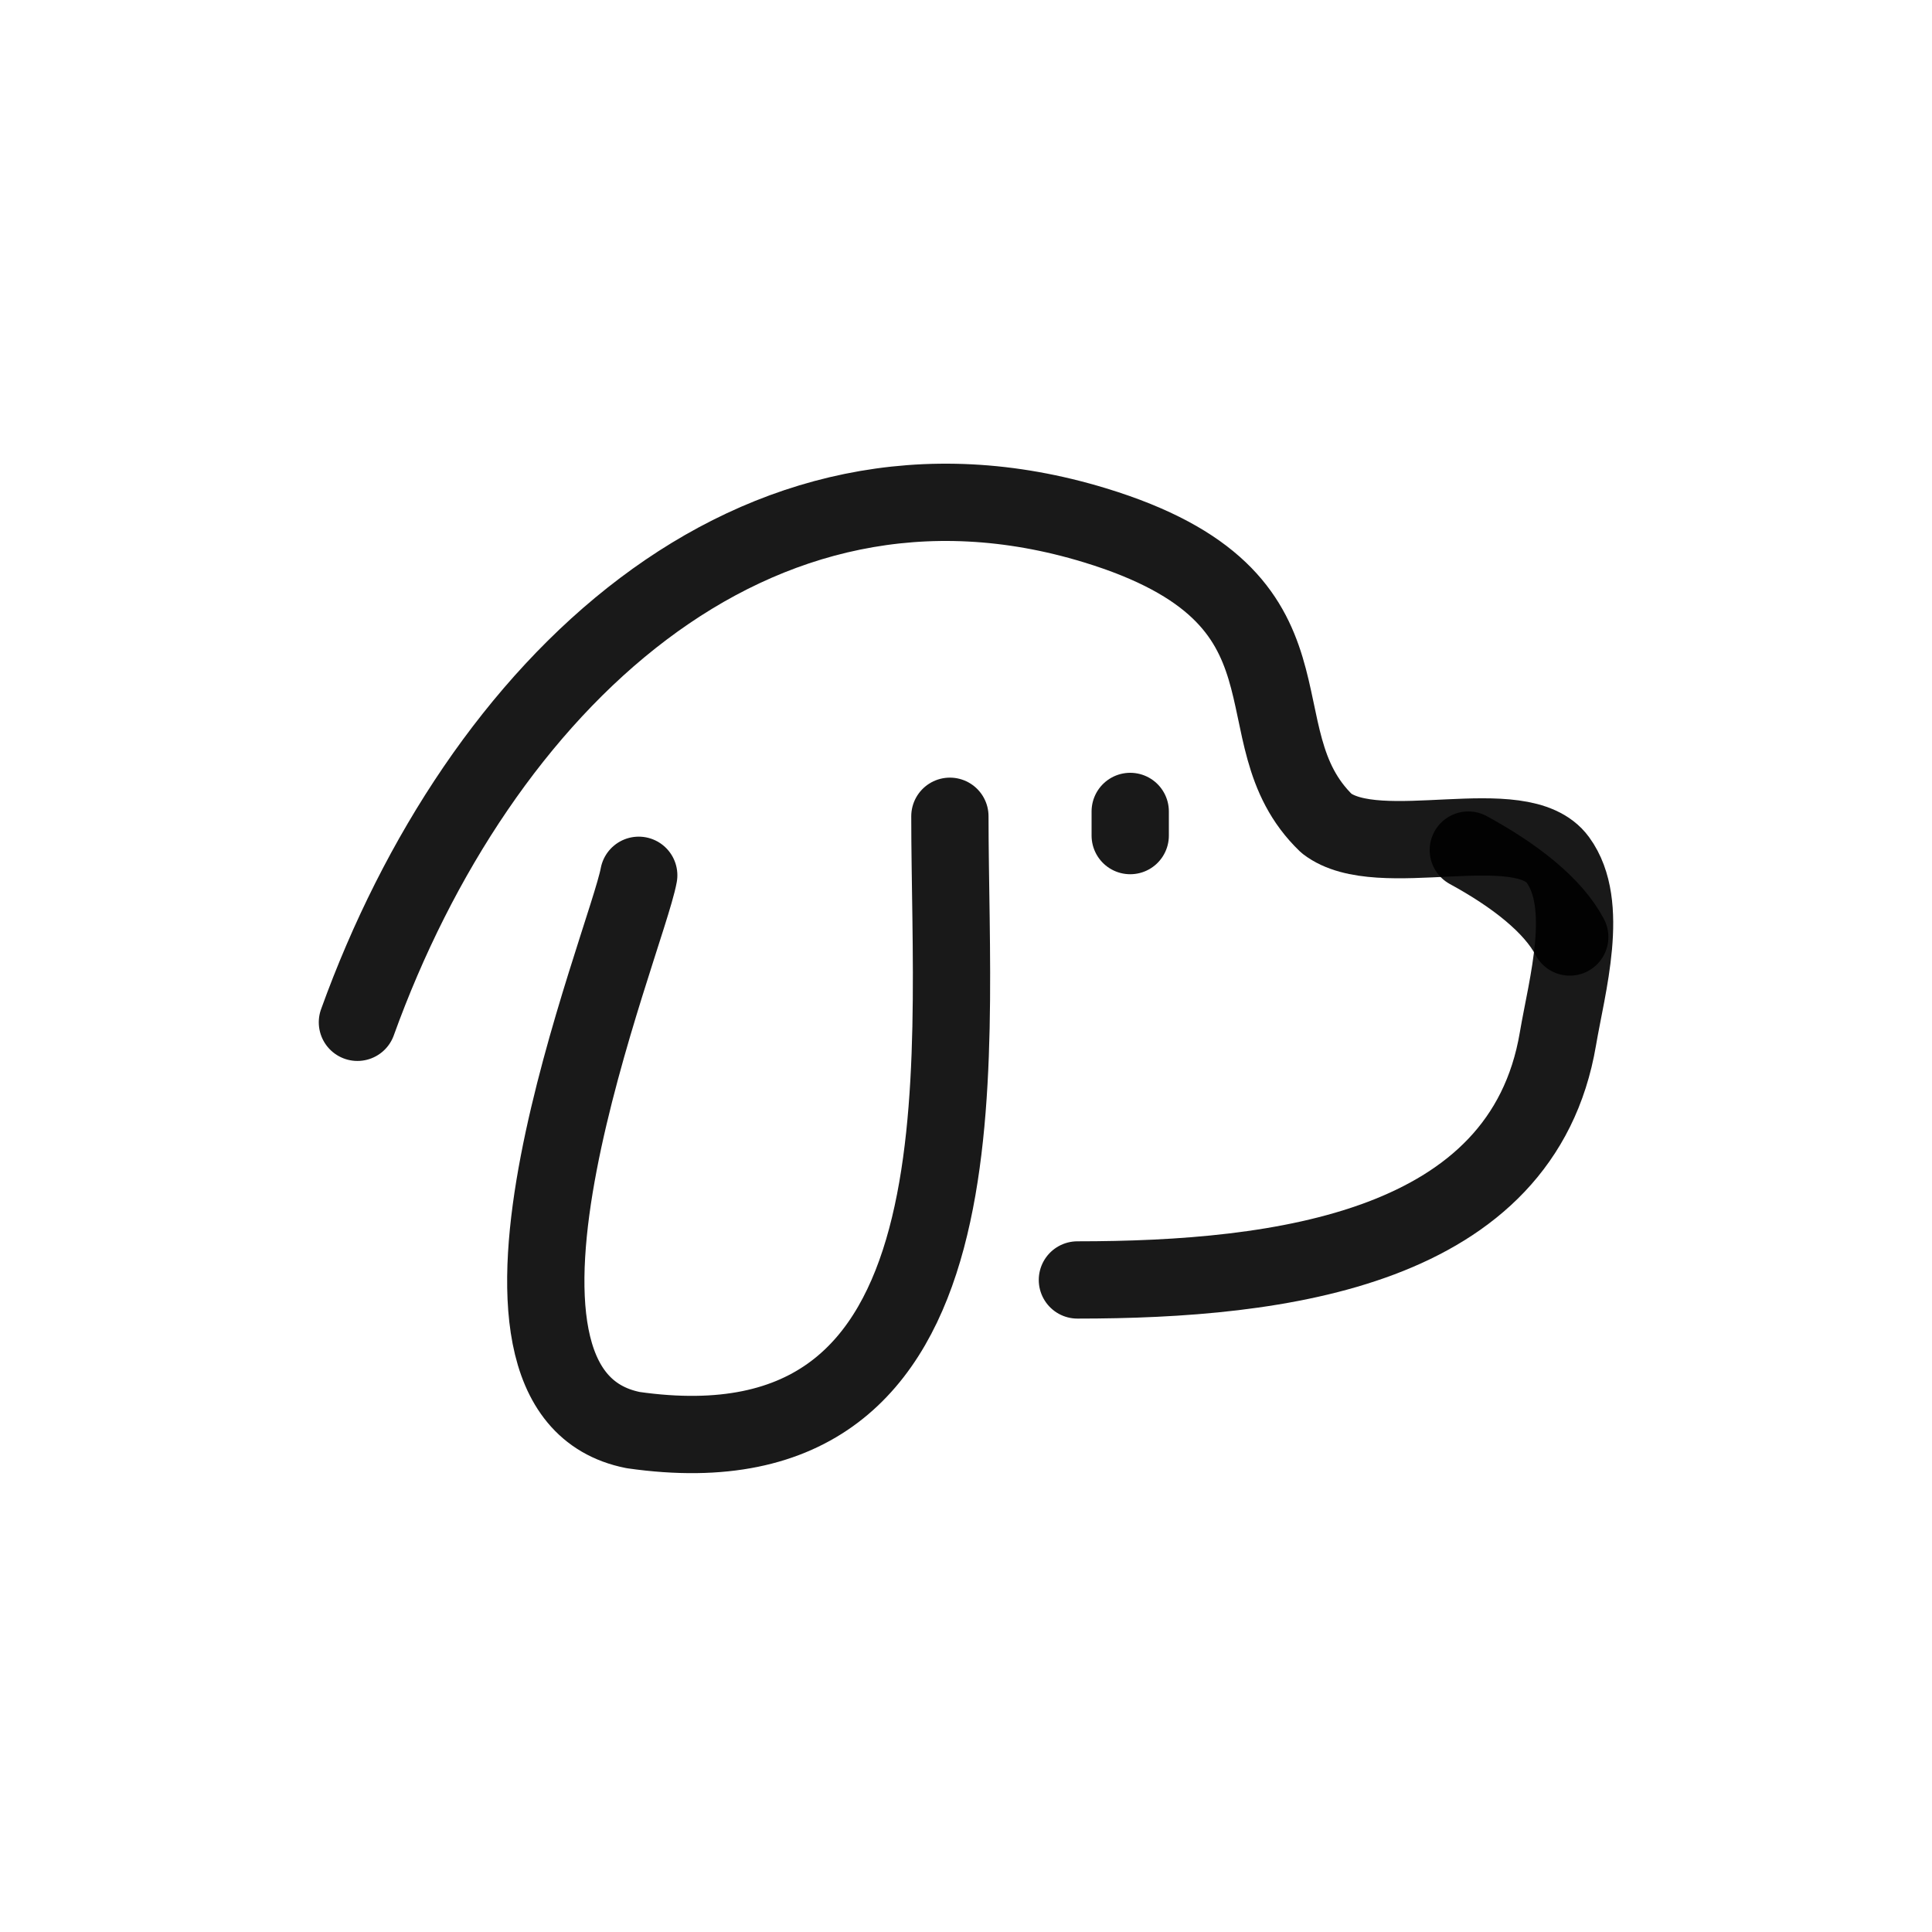
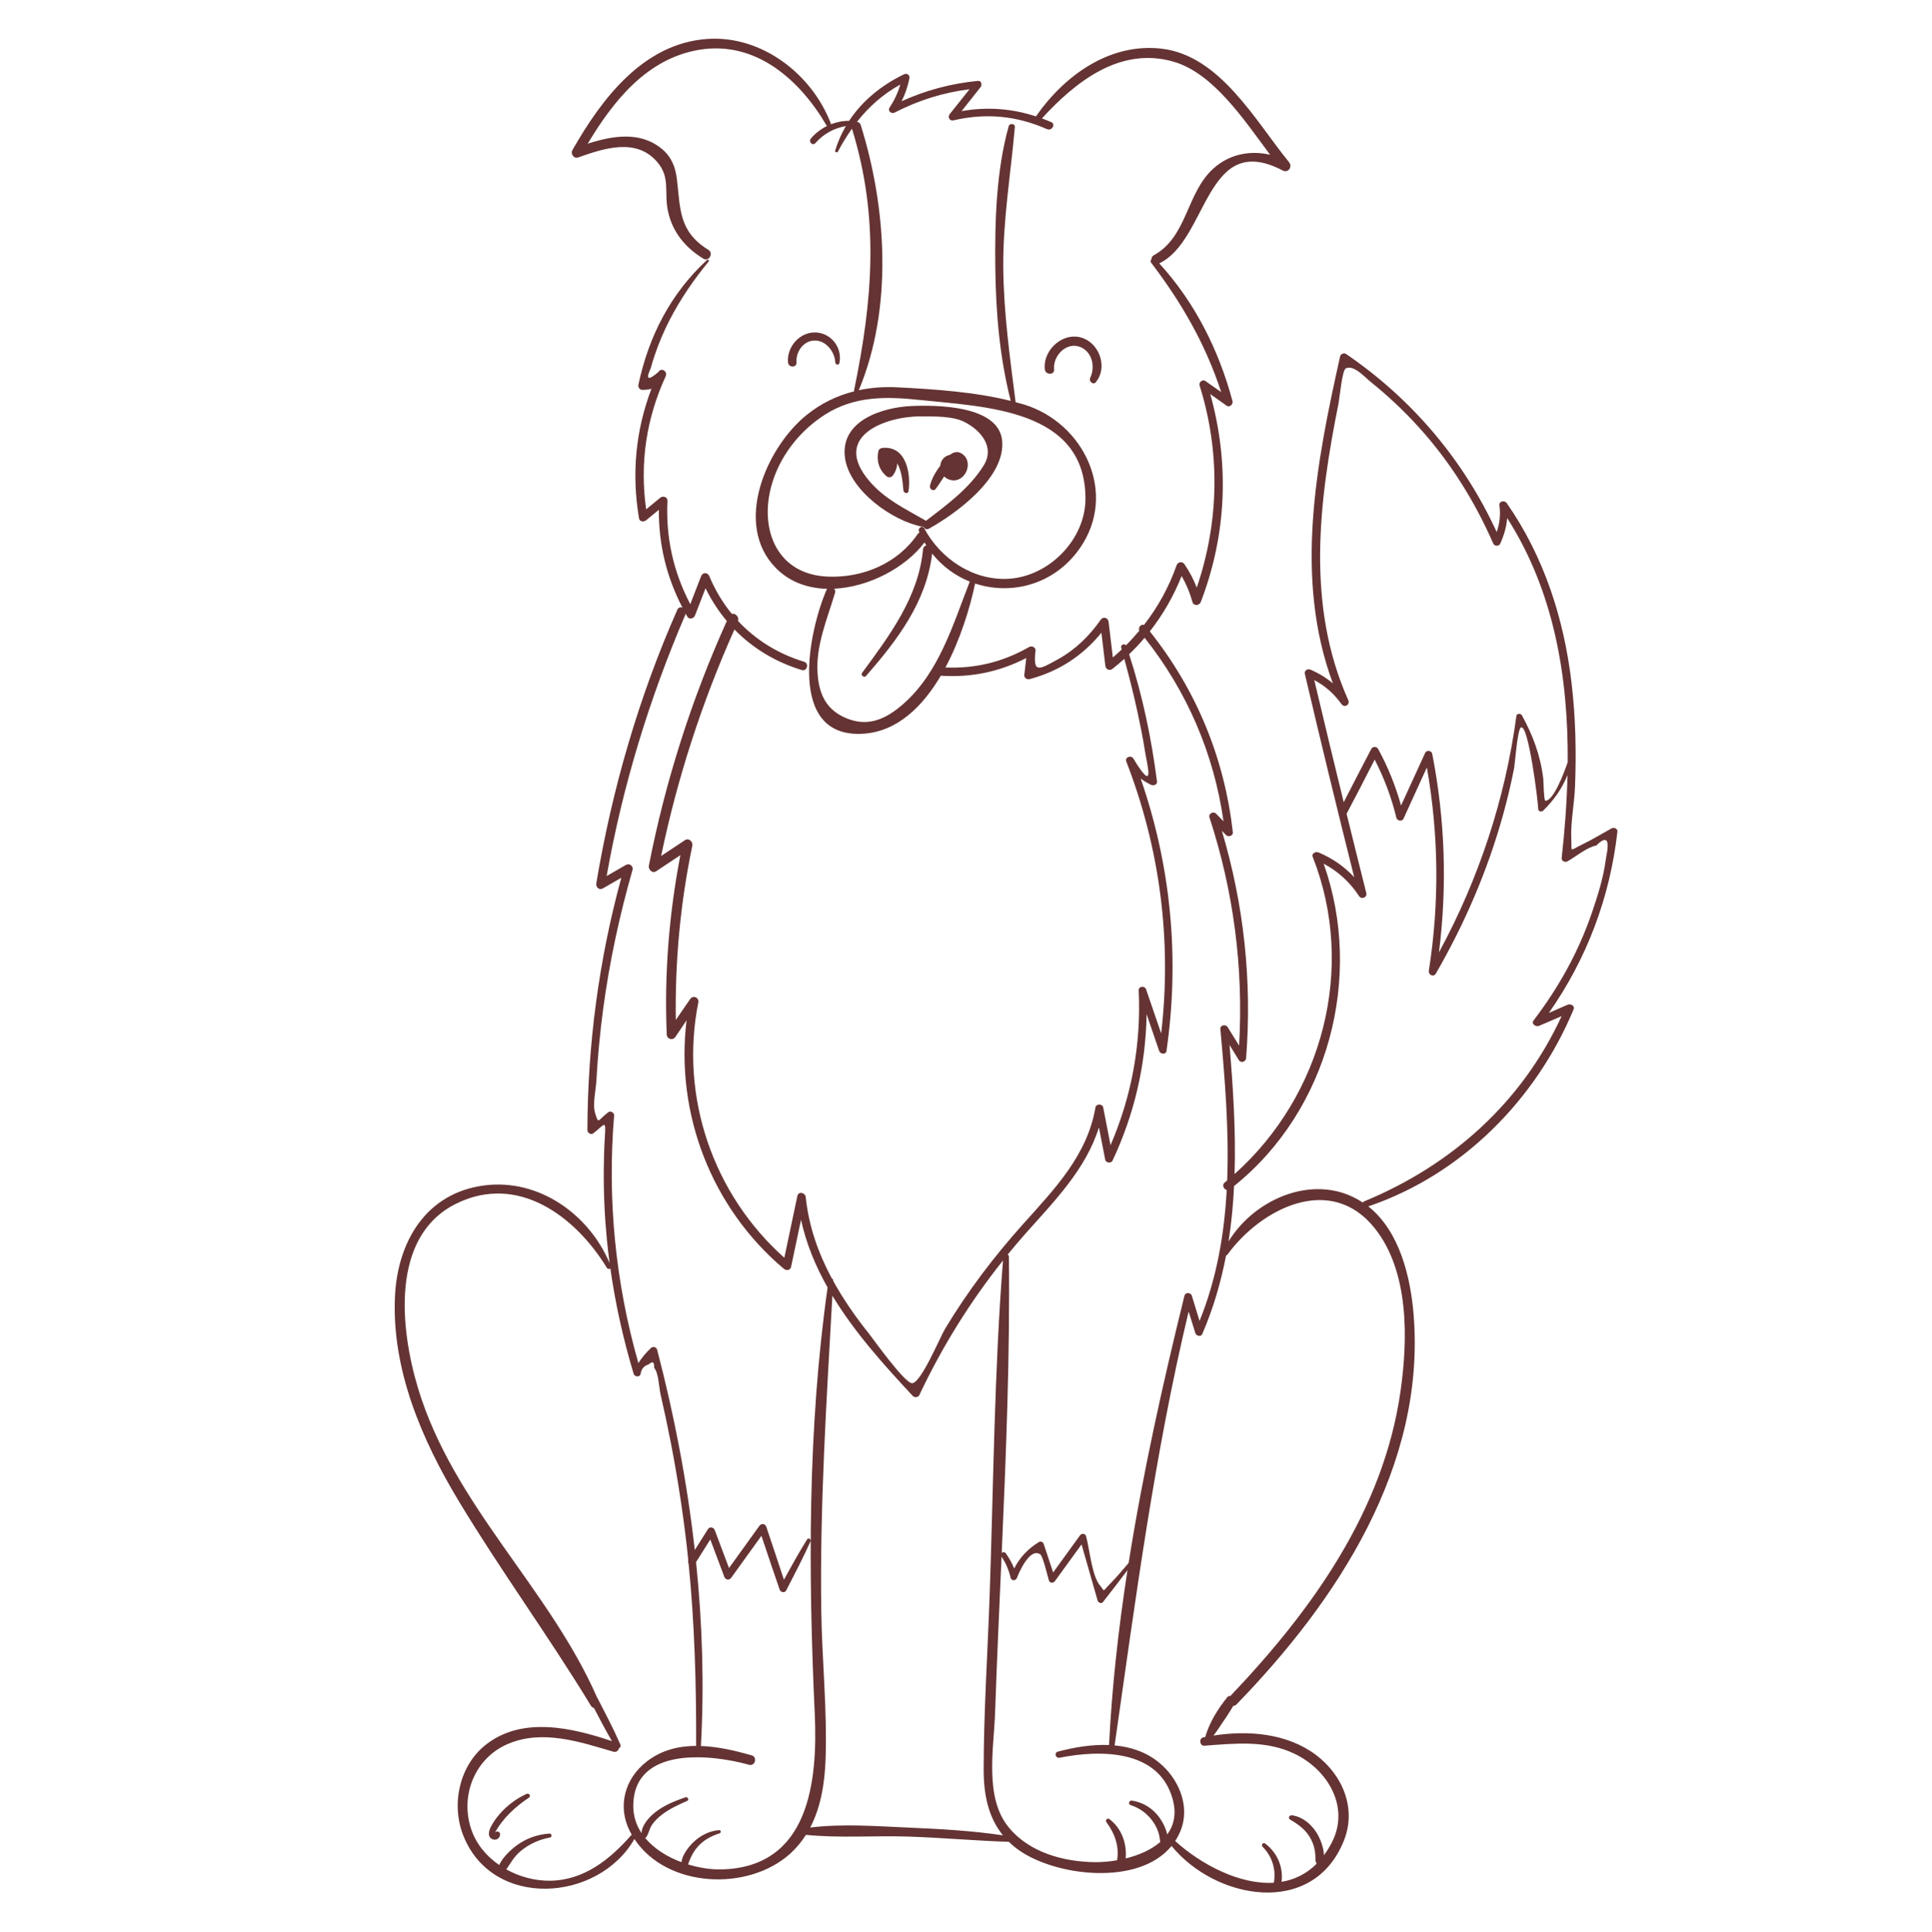
- <svg xmlns="http://www.w3.org/2000/svg" width="800px" height="800px" viewBox="0 0 400 400" fill="none">
-   <path d="M74 211.658C99.046 142.251 155.836 87.131 226.717 108.765C276.177 123.861 255.428 151.992 274.648 170.486C285.492 178.829 314.933 167.631 322.548 178.047C329.28 187.259 324.416 204.065 322.548 215.097C315.179 258.597 265.313 265 223.065 265" stroke="#000000" stroke-opacity="0.9" stroke-width="16" stroke-linecap="round" stroke-linejoin="round" />
-   <path d="M325 194C321.518 187.392 313.572 181.214 304 176" stroke="#000000" stroke-opacity="0.9" stroke-width="16" stroke-linecap="round" stroke-linejoin="round" />
-   <path d="M132.242 181.22C129.728 194.908 90.973 288.143 131.095 296.086C205.608 306.73 196.665 221.971 196.665 169" stroke="#000000" stroke-opacity="0.9" stroke-width="16" stroke-linecap="round" stroke-linejoin="round" />
-   <path d="M234 168V173" stroke="#000000" stroke-opacity="0.9" stroke-width="16" stroke-linecap="round" stroke-linejoin="round" />
+ <svg xmlns="http://www.w3.org/2000/svg" version="1.1" id="Capa_1" x="0px" y="0px" width="566.93px" height="566.93px" viewBox="0 0 566.93 566.93" enable-background="new 0 0 566.93 566.93" xml:space="preserve">
+   <g>
+     <path fill="#653333" d="M248.038,134.278c1.23,9.65,13.953,18.706,22.775,20.354c0.104,0.019,0.203,0.011,0.3,0.002   c0.245,0.575,0.873,0.955,1.623,0.539c8.05-4.475,22.573-15.084,21.444-25.898c-1.075-10.299-19.295-10.419-26.709-10.078   C259.104,119.583,246.656,123.431,248.038,134.278z M270.442,122.23c3.964,0.042,9.272-0.141,12.817,1.7   c4.586,2.382,8.847,7.234,5.571,12.61c-4.058,6.659-10.95,11.764-17.044,16.364c-0.057-0.053-0.105-0.109-0.182-0.154   c-5.884-3.414-11.692-6.103-16.255-11.368C243.67,127.903,260.343,122.125,270.442,122.23z" />
+     <path fill="#653333" d="M274.624,143.585c0.942-1.163,1.687-2.483,2.536-3.719c0.467,0.459,1.071,0.825,1.826,1.023   c4.244,1.114,7.05-5.094,3.521-7.611c-1.333-0.953-2.588-0.57-3.661,0.244c-1.735,0.353-2.682,1.707-2.819,3.175   c-1.33,1.799-2.559,3.835-3.032,5.939C272.8,143.503,273.967,144.396,274.624,143.585z" />
+     <path fill="#653333" d="M257.872,132.41c0.134-0.577,0.672-0.873,1.212-0.923c6.984-0.66,8.355,7.541,7.625,12.698   c-0.129,0.916-1.417,0.579-1.499-0.204c-0.237-2.297-0.447-5.722-1.816-7.912c-0.063,1.182-0.458,2.341-1.204,3.419   c-0.49,0.707-1.354,0.829-2.009,0.258C258.021,137.866,257.233,135.177,257.872,132.41z" />
+     <path fill="#653333" d="M135.968,538.751c8.55,21.835,39.617,19.671,50.268,1.103c9.531,14.467,33.436,15.45,45.765,4.276   c1.827-1.654,3.335-3.507,4.596-5.491c0.009,0,0.016,0.007,0.024,0.007c9.889,0.992,20.079,0.175,30.035,0.498   c9.845,0.319,19.66,1.229,29.5,1.54c0.847,0.826,1.78,1.612,2.813,2.351c10.838,7.755,35.25,10.774,44.957-1.141   c12.77,15.713,41.506,21.193,50.592-1.566c3.775-9.454-0.381-19.296-8.256-25.187c-8.454-6.319-19.791-7.249-30.018-5.648   c0.596-0.79,1.166-1.596,1.697-2.416c1.436-2.054,2.822-4.148,4.098-6.306c0.325-0.011,0.658-0.126,0.956-0.431   c29.573-30.46,55.501-69.857,52.003-114.198c-0.889-11.29-4.148-24.762-13.326-31.993c27.434-9.294,49.232-31.313,60.277-57.844   c0.453-1.087-0.945-1.711-1.76-1.354c-1.834,0.801-3.668,1.603-5.506,2.401c11.139-15.87,17.92-33.836,20.129-53.214   c0.1-0.894-1.02-1.345-1.697-0.973c-2.811,1.546-5.584,3.253-8.473,4.659c-4.15,2.024-3.178,2.436-3.369-1.436   c-0.242-4.97,0.875-10.325,1.08-15.321c0.418-10.23,0.193-20.496-1.018-30.667c-2.252-18.92-8.084-36.985-19.008-52.701   c-0.605-0.871-2.244-0.657-2.168,0.588c0.389,2.692,0.119,5.319-0.793,7.883c-9.764-21.232-24.873-39.056-44.217-52.263   c-0.617-0.422-1.586-0.004-1.744,0.709c-7.01,31.382-13.601,65.143-2.111,96.013c-1.904-1.619-4.036-2.943-6.564-4.039   c-0.889-0.385-1.908,0.242-1.665,1.282c4.669,19.918,9.501,39.797,14.479,59.64c-2.889-3.116-6.289-5.5-10.468-7.266   c-0.808-0.342-2.13,0.243-1.708,1.313c12.85,32.637,2.873,70.032-22.949,93.097c0.391-12.577-0.417-25.281-1.483-37.902   c0.909,1.478,1.818,2.954,2.728,4.432c0.624,1.017,2.057,0.532,2.145-0.581c1.762-22.637-0.636-45.038-7.124-66.719   c0.42,0.426,0.837,0.853,1.255,1.279c0.648,0.665,2.082,0.21,1.969-0.813c-2.438-21.816-10.74-41.882-24.373-59.004   c3.852-4.893,6.979-10.307,9.341-16.253c1.374,2.392,2.413,4.869,3.175,7.606c0.359,1.295,2.025,1.117,2.455,0   c7.611-19.814,8.434-40.728,2.779-61.016l4.796,3.405c0.871,0.62,1.976-0.405,1.729-1.33   c-3.979-14.915-11.036-29.033-21.507-40.445c14.408-6.847,13.502-39.182,36.248-27.268c1.625,0.852,2.947-1.097,1.867-2.421   c-9.873-12.113-20.223-31.312-37.393-33.334c-15.245-1.797-28.605,7.898-36.912,19.876c-7.134-2.333-14.335-2.857-21.825-1.55   c1.854-2.344,3.706-4.688,5.562-7.03c0.512-0.645,0.279-1.947-0.764-1.845c-7.917,0.774-15.282,2.747-22.421,5.979   c1.054-2.082,1.785-4.181,2.305-6.719c0.192-0.939-0.711-1.619-1.567-1.204c-6.645,3.223-12.262,7.77-16.145,13.685   c-1.836-0.026-3.637,0.338-5.322,0.996c-0.001-0.069-0.007-0.141-0.037-0.219c-5.542-14.506-20.298-25.932-36.254-24.831   c-18.811,1.297-31.066,17.624-39.614,32.647c-0.599,1.051,0.407,2.594,1.654,2.152c7.775-2.753,17.168-5.833,23.294,1.383   c3.829,4.511,1.98,8.698,3.056,14.124c1.237,6.236,5.093,10.938,10.416,14.186c1.643,1.002,3.13-1.566,1.503-2.573   c-8.746-5.405-8.2-12.014-9.242-20.745c-0.433-3.631-1.63-6.612-4.5-8.959c-6.362-5.202-14.431-3.783-21.677-1.471   c7.523-12.599,17.45-25.022,32.741-27.557c16.614-2.753,29.549,8.847,37.341,22.185c0.043,0.076,0.101,0.132,0.162,0.181   c-1.806,0.891-3.439,2.142-4.756,3.698c-0.776,0.918,0.522,2.251,1.336,1.334c2.436-2.743,5.452-4.387,8.955-5.01   c-1.29,2.211-2.347,4.6-3.138,7.169c-0.146,0.473,0.567,0.771,0.797,0.335c1.257-2.387,2.636-4.625,4.128-6.734   c8.117,26.191,6.086,50.354,0.624,76.772c-0.024,0.118-0.004,0.229,0.032,0.332c-4.985,1.255-9.673,3.483-13.941,6.918   c-11.811,9.503-21.719,32.124-9.026,44.977c4.073,4.126,9.404,5.945,15.015,6.079c-0.021,0.039-0.054,0.059-0.073,0.101   c-5.243,11.833-12.12,43.977,10.794,42.431c9.871-0.666,17.303-7.93,22.675-17.053c0.057,0.01,0.098,0.038,0.158,0.042   c8.91,0.548,17.101-1.196,24.91-5.204l-0.58,5.007c-0.094,0.82,0.865,1.384,1.567,1.193c8.626-2.328,15.589-6.873,21.076-13.633   l1.153,9.698c0.131,1.118,1.237,1.584,2.129,0.882c1.189-0.936,2.332-1.904,3.439-2.902c1.481,5.416,2.864,10.854,4.027,16.351   c0.754,3.551,1.481,7.116,2.029,10.707c0.561,3.706,3.262,13.226-3.426,2.174c-0.643-1.06-2.537-0.351-2.063,0.87   c9.921,25.525,13.419,52.729,10.251,79.853c-1.473-4.306-2.943-8.612-4.416-12.918c-0.389-1.136-2.238-1.008-2.178,0.294   c0.738,15.82-2.057,30.997-8.266,45.437c-0.719-3.69-1.438-7.384-2.156-11.077c-0.215-1.113-2.082-1.141-2.277,0   c-2.385,14.069-12.094,24.035-21.263,34.261c-8.544,9.532-16.267,19.723-22.87,30.698c-1.439,2.391-6.965,15.701-9.617,15.997   c-2.127,0.236-11.501-13.009-12.726-14.543c-3.929-4.916-7.525-10.062-10.51-15.494l0.005-0.108c0.017-0.296-0.166-0.503-0.4-0.602   c-3.964-7.381-6.768-15.297-7.673-23.902c-0.137-1.297-2.134-1.805-2.446-0.33c-1.278,6.048-2.554,12.097-3.832,18.146   c-20.963-18.705-30.749-47.259-25.259-74.946c0.292-1.473-1.538-2.229-2.381-1.004c-1.406,2.048-2.813,4.095-4.22,6.143   c-0.242-17.214,1.314-34.238,4.85-51.138c0.244-1.166-1.013-2.405-2.148-1.651c-2.338,1.55-4.676,3.1-7.013,4.65   c4.776-22.909,11.978-45.131,21.528-66.502c5.334,5.48,12.008,9.555,19.764,11.916c1.564,0.476,2.227-1.969,0.673-2.44   c-7.627-2.317-14.214-6.418-19.387-11.967c0.389-1.255-0.837-2.332-1.833-2.098c-2.666-3.265-4.891-6.957-6.586-11.04   c-0.482-1.162-1.949-1.205-2.417,0c-1.061,2.734-2.122,5.469-3.182,8.203c-4.973-9.486-7.202-19.523-6.705-30.353   c0.054-1.167-1.353-1.51-2.119-0.878c-1.376,1.133-2.752,2.266-4.129,3.399c-1.907-13.463,0.025-26.66,5.743-39.089   c0.65-1.414-1.349-2.651-2.123-1.242c-3.064,2.625-3.824,2.262-2.279-1.088c0.359-1.353,0.771-2.689,1.235-4.009   c1.163-3.443,2.584-6.779,4.239-10.013c3.154-6.164,7.118-11.93,11.505-17.277c0.268-0.328-0.15-0.767-0.47-0.471   c-10.691,9.87-17.105,22.399-20.114,36.575c-0.163,0.767,0.346,1.544,1.175,1.543c1.008,0,1.872-0.114,2.645-0.333   c-4.641,12.222-5.863,24.952-3.644,38.067c0.171,1.01,1.432,1.074,2.072,0.546c1.25-1.027,2.499-2.055,3.748-3.081   c-0.065,10.176,2.249,19.732,6.937,28.746c-0.556-0.23-1.198-0.129-1.518,0.597c-11.332,25.694-19.167,52.662-23.787,80.348   c-0.18,1.075,0.851,2.079,1.911,1.468c1.811-1.044,3.621-2.087,5.432-3.13c-6.607,24.214-9.876,48.931-9.952,74.059   c-0.003,0.776,0.996,1.516,1.699,0.975c3.485-2.667,3.758-4.309,3.42,1.1c-0.199,3.177-0.286,6.362-0.312,9.544   c-0.059,6.896,0.255,13.793,0.92,20.658c0.22,2.273,0.496,4.534,0.797,6.793c-6.048-14.323-20.759-24.845-36.694-22.827   c-17.254,2.183-25.654,16.6-26.337,32.887c-0.896,21.346,7.935,41.869,18.741,59.798c12.303,20.413,26.415,39.682,38.797,60.068   c0.24,0.396,0.558,0.586,0.883,0.64c1.71,3.282,3.434,6.549,5.286,9.753c-11.723-3.936-26.165-7.316-36.846,0.911   C134.858,518.151,132.39,529.611,135.968,538.751z M245.154,173.976c0.136-0.453-0.017-0.851-0.285-1.153   c10.227-0.485,20.979-6.214,26.522-13.584c0.168,0.29,0.358,0.555,0.534,0.837c-0.494,0.179-0.912,0.592-0.972,1.248   c-1.283,13.924-9.856,25.302-17.889,36.218c-0.504,0.685,0.622,1.531,1.17,0.902c9.206-10.563,17.71-21.699,19.408-35.94   c3.001,3.776,6.829,6.544,11.046,8.225c-4.93,12.583-8.953,26.597-19.425,35.841c-5.109,4.51-10.348,6.933-16.769,4.291   c-5.822-2.396-8.066-6.88-8.488-13.2C239.454,189.417,242.857,181.694,245.154,173.976z M269.907,117.401   c19.31,2.048,48.743,2.632,48.743,28.975c0,11.988-10.654,22.833-22.564,23.528c-10.382,0.606-19.944-5.835-24.755-14.772   c-0.562-1.045-1.983-0.125-1.547,0.904c0.041,0.097,0.088,0.185,0.129,0.281c-0.197,0.111-0.383,0.265-0.537,0.488   c-5.905,8.643-16.16,12.918-26.497,12.459c-14.565-0.647-19.93-13.466-16.504-26.383c2.312-8.715,8.25-16.349,15.81-21.169   C250.797,116.22,260.115,116.36,269.907,117.401z M335.831,183.45c-0.853-0.328-1.813,0.753-1.384,1.707   c-1.236,1.473-2.527,2.907-3.906,4.278c-0.498-0.589-1.643-0.181-1.391,0.708c0.047,0.17,0.094,0.341,0.139,0.511   c-0.846,0.798-1.704,1.588-2.602,2.349c-0.416-3.479-0.828-6.957-1.246-10.436c-0.146-1.23-1.576-1.688-2.316-0.629   c-3.31,4.719-7.342,8.698-12.411,11.519c-5.837,3.251-7.503,4.285-6.724-2.468c0.11-0.969-1.12-1.49-1.861-1.067   c-7.778,4.45-15.726,6.368-24.59,6.028c4.352-8.15,7.18-17.391,8.719-24.649c10.66,3.507,23.271,0.357,30.746-10.366   c11.207-16.082,1.235-36.786-16.396-42.19c-0.802-0.247-1.639-0.451-2.463-0.672c-1.678-13.163-3.5-26.155-3.623-39.473   c-0.127-13.978,2.193-27.451,3.396-41.298c0.092-1.064-1.541-1.211-1.808-0.245c-3.677,13.191-4.083,27.923-3.927,41.542   c0.15,13.022,1.271,26.414,4.531,39.083c-10.647-2.656-22.691-3.447-33.35-3.986c-3.881-0.196-7.64,0.082-11.25,0.851   c10.03-24.091,8.204-53.43,0.561-77.846c-0.184-0.589-0.627-0.87-1.104-0.936c3.474-4.42,7.624-8.116,12.74-10.958   c-0.722,2.411-1.753,4.622-3.181,6.811c-0.614,0.941,0.563,1.906,1.45,1.45c7.12-3.663,14.236-5.866,22.041-6.875   c-1.938,2.434-3.874,4.867-5.814,7.298c-0.668,0.838-0.066,2.104,1.072,1.841c9.576-2.211,18.473-1.386,27.502,2.583   c1.402,0.616,2.619-1.456,1.209-2.071c-0.906-0.396-1.818-0.745-2.725-1.082c9.887-10.798,23.02-21.207,38.681-16.643   c11.679,3.405,20.653,17.044,28.312,27.313c-5.818-1.36-11.955-0.217-16.68,4.06c-7.966,7.209-7.58,20.021-17.498,25.455   c-0.471,0.258-0.653,0.712-0.653,1.174c-0.265,0.246-0.388,0.618-0.126,0.963c8.979,11.771,16.029,24.014,20.587,38.02   c-1.55-1.088-3.099-2.175-4.647-3.262c-0.828-0.582-1.98,0.386-1.692,1.301c6.151,19.557,5.738,40.081-0.829,59.355   c-0.922-2.38-2.054-4.563-3.598-6.853c-0.625-0.927-1.944-0.749-2.317,0.302C343.118,172.422,339.896,178.239,335.831,183.45z    M360.377,301.504c-0.552-0.896-2.229-0.608-2.123,0.575c1.324,14.668,2.566,29.658,1.996,44.445   c-0.264,0.218-0.517,0.447-0.781,0.663c-0.834,0.678-0.2,1.931,0.645,2.171c-0.724,13.117-2.959,26.048-7.979,38.425   c-0.745-2.458-1.491-4.917-2.243-7.373c-0.32-1.041-1.919-1.124-2.195,0c-6.311,25.624-12.188,51.942-16.377,78.413   c-1.688,1.926-3.309,3.965-5.111,5.768c-2.879,2.88-1.668,2.766-3.299,0.846c-2.396-2.828-3.057-10.832-4.09-14.484   c-0.242-0.857-1.297-0.882-1.77-0.231c-2.631,3.626-5.258,7.256-7.887,10.884c-0.924-2.783-1.848-5.569-2.771-8.354   c-0.191-0.57-0.857-0.914-1.408-0.572c-3.289,2.038-5.592,4.515-7.258,7.761c-0.624-1.531-1.379-2.9-2.449-4.44   c-0.321-0.463-0.875-0.425-1.21-0.152c1.274-28.975,2.438-57.988,2.11-86.899c-0.005-0.323-0.152-0.534-0.353-0.662   c1.726-2.112,3.486-4.205,5.31-6.254c8.488-9.539,17.658-18.84,21.467-31.064c0.615,3.152,1.229,6.304,1.845,9.456   c0.188,0.966,1.731,1.179,2.153,0.283c6.42-13.67,9.756-28.073,9.996-42.998c1.23,3.603,2.461,7.206,3.691,10.81   c0.318,0.925,1.973,1.179,2.144,0c3.923-27.098,1.362-54.219-7.577-79.971c0.896,0.677,1.9,1.282,3.085,1.857   c0.676,0.329,1.829-0.048,1.711-0.982c-1.634-12.717-4.231-25.175-8.185-37.359c1.613-1.544,3.129-3.161,4.555-4.838   c12.443,15.686,20.351,34.067,23.158,53.868c-0.733-0.749-1.468-1.497-2.201-2.247c-0.784-0.799-2.286,0.012-1.922,1.12   c7.104,21.723,10.015,44.223,8.694,66.981C362.623,305.134,361.5,303.318,360.377,301.504z M460.217,223.765   c-1.244,3.583-4.268,11.442-6.58,11.293c-0.426-0.027-0.539-5.927-0.584-6.322c-0.762-6.732-3.033-12.877-6.295-18.762   c-0.338-0.608-1.502-0.563-1.607,0.21c-3.285,24.396-11.025,47.801-22.729,69.392c2.447-19.478,1.805-38.979-1.986-58.321   c-0.18-0.911-1.654-1.129-2.047-0.267c-2.363,5.161-4.729,10.32-7.096,15.48c-1.625-5.807-3.811-11.254-6.734-16.618   c-0.404-0.744-1.605-0.767-2.002,0c-2.707,5.211-5.432,10.412-8.094,15.646c-2.93-11.939-5.82-23.888-8.641-35.854   c3.178,1.712,5.738,3.917,7.982,7.05c0.871,1.217,2.594,0.19,1.99-1.162c-12.42-27.784-8.652-58.264-2.838-87.187   c0.287-1.427,1.033-9.677,2.119-10.208c2.328-1.139,5.545,2.562,7.475,4.114c4.984,4.006,9.648,8.418,13.941,13.152   c9.193,10.135,16.426,21.702,21.898,34.217c0.332,0.768,1.68,0.762,2.016,0c1.172-2.653,1.828-4.97,2.047-7.531   C456.178,173.572,460.391,198.625,460.217,223.765z M400.484,352.665c-0.195,0.081-0.324,0.211-0.422,0.356   c-1.773-1.174-3.721-2.152-5.912-2.842c-12.616-3.963-26.813,3.307-33.494,14.246c0.853-5.379,1.347-10.805,1.618-16.26   c27.679-22.167,38.081-61.394,26.298-94.623c4.232,2.257,7.635,5.325,10.395,9.514c0.721,1.094,2.453,0.407,2.125-0.896   c-1.959-7.747-3.869-15.508-5.783-23.268c2.803-5.273,5.514-10.595,8.242-15.908c2.805,5.463,4.924,11.09,6.375,17.096   c0.219,0.899,1.668,1.173,2.078,0.271c2.289-5.019,4.576-10.039,6.869-15.056c3.488,19.807,3.713,39.748,0.578,59.664   c-0.188,1.188,1.367,2.029,2.043,0.861c8.494-14.707,15.215-30.268,19.752-46.646c1.229-4.427,2.289-8.897,3.188-13.403   c0.338-1.678,0.99-11.569,2.035-12.203c2.215-1.346,5.131,22.359,5.078,23.829c-0.027,0.75,0.938,1.099,1.447,0.599   c3.199-3.144,5.578-6.545,7.164-10.473c-0.193,8.173-0.822,16.336-1.715,24.372c-0.1,0.889,1.01,1.339,1.686,0.969   c2.324-1.276,5.791-4.191,8.475-4.654c2.6-2.576,3.686-2.109,3.256,1.399l-0.49,2.869c-0.678,5.216-2.361,10.513-4.055,15.474   c-3.92,11.482-9.764,21.965-17.105,31.591c-0.807,1.056,0.686,1.998,1.602,1.604c2.207-0.95,4.414-1.899,6.619-2.849   C446.777,323.586,426.221,342.03,400.484,352.665z M344.984,540.453c0.659-1.013,1.234-2.106,1.691-3.308   c2.737-7.168-0.77-15.131-6.472-19.767c-3.821-3.109-8.315-4.564-12.999-4.995c6.147-42.859,11.661-85.215,21.732-127.376   c0.66,2.115,1.314,4.234,1.975,6.35c0.256,0.819,1.617,1.191,2.021,0.263c3.26-7.528,5.482-15.229,6.986-23.034   c0.154-0.049,0.31-0.144,0.436-0.316c9.873-13.528,30.236-23.902,43.164-7.772c10.205,12.734,9.795,32.638,7.617,47.933   c-4.992,35.105-26.096,64.396-49.965,89.465c-0.303-0.056-0.617,0.009-0.835,0.278c-2.824,3.498-5.267,7.408-6.537,11.753   c-0.187,0.035-0.378,0.067-0.562,0.105c-1.369,0.285-1.06,2.541,0.328,2.438c8.982-0.662,18.072-1.684,26.518,2.392   c9.727,4.691,16.244,15.596,10.893,26.019c-0.717,1.393-1.498,2.629-2.326,3.752c-0.014-2.063-0.987-4.521-1.695-5.842   c-1.551-2.894-4.352-5.438-7.688-5.896c-0.731-0.101-1.274,0.849-0.534,1.271c2.555,1.467,4.791,3.135,6.16,5.831   c0.719,1.407,1.131,2.902,1.234,4.48c0.063,1.026-0.096,1.789,0.393,2.651c-3.008,3.011-6.532,4.665-10.297,5.301   c0.529-4.345-1.262-8.599-4.871-11.272c-0.564-0.417-1.188,0.476-0.729,0.94c2.832,2.855,4.033,6.711,3.332,10.599   C363.922,553.314,352.633,547.358,344.984,540.453z M296.084,536.398c-7.166-8.796-4.328-23.119-3.963-33.686   c0.524-15.219,1.221-30.472,1.895-45.733c1.275,1.927,2.172,4.006,2.674,6.241c0.281,0.961,1.512,0.842,1.834,0   c0.598-1.533,3.754-9.022,6.861-6.916c0.803,0.547,2.209,6.672,2.527,7.635c0.273,0.826,1.271,0.9,1.758,0.229   c2.611-3.596,5.223-7.19,7.83-10.789c1.574,5.503,3.15,11.003,4.727,16.503c0.175,0.613,1.106,0.987,1.558,0.413   c2.432-3.101,4.836-6.214,7.2-9.359c-2.643,17.1-4.568,34.259-5.413,51.331c-5.06-0.213-10.269,0.679-15.032,1.944   c-1.165,0.308-0.664,2.014,0.494,1.785c11.855-2.34,29.074-2.553,33.189,12.06c1.217,4.319,0.408,7.777-1.582,10.486   c-0.375-1.839-1.341-3.684-2.281-4.981c-1.992-2.75-4.732-4.436-8.063-4.975c-0.863-0.14-1.234,1.062-0.367,1.331   c2.729,0.849,5.125,2.696,6.698,5.069c0.743,1.115,1.312,2.342,1.635,3.644c0.175,0.7,0.231,1.41,0.341,2.105   c-2.683,2.333-6.362,3.889-10.139,4.825c0.351-4.412-1.176-8.832-4.826-11.587c-0.505-0.382-1.252,0.373-0.88,0.878   c2.474,3.345,3.856,7.094,3.177,11.24c-2.214,0.384-4.398,0.579-6.369,0.563C312.281,546.577,302.147,543.843,296.084,536.398z    M237.848,536.486c3.18-6.103,4.278-13.255,4.515-20.191c0.495-14.438-1.063-29.003-1.272-43.452   c-0.445-30.925,1.545-61.643,3.26-92.479c6.448,10.675,15.049,20.252,23.602,29.43c0.504,0.541,1.592,0.458,1.924-0.249   c6.669-14.133,14.859-27.349,24.564-39.517c-2.573,32.669-2.778,65.644-3.922,98.387c-0.594,16.992-1.738,34.083-1.752,51.084   c-0.006,7.299,1.346,13.979,5.66,19.28c-9.179-1.367-18.514-1.875-27.771-2.276C257.188,536.091,247.297,535.336,237.848,536.486z    M185.903,530c0.184-17.518,23.038-15.012,33.979-11.93c1.792,0.505,2.547-2.271,0.766-2.779c-4.747-1.354-9.881-2.56-14.925-2.736   c0.021-0.063,0.046-0.124,0.049-0.198c0.973-17.919,0.403-35.917-1.436-53.796c1.392-2.209,2.785-4.416,4.177-6.625   c1.375,3.659,2.75,7.316,4.125,10.976c0.345,0.918,1.44,1.06,2.014,0.263c2.957-4.106,5.914-8.212,8.871-12.318   c1.771,5.263,3.53,10.531,5.349,15.778c0.277,0.801,1.482,1.11,1.924,0.251c2.446-4.755,4.931-9.489,7.126-14.365   c0.302-0.672-0.601-1.235-1.003-0.589c-2.401,3.854-4.599,7.828-6.79,11.805c-1.704-5.193-3.449-10.37-5.183-15.554   c-0.315-0.942-1.457-1.035-2.014-0.263c-2.975,4.133-5.95,8.264-8.925,12.395c-1.394-3.708-2.79-7.419-4.184-11.13   c-0.33-0.878-1.479-1.109-2.014-0.263c-1.283,2.033-2.566,4.067-3.849,6.102c-2.23-19.851-6.018-39.541-11.05-58.801   c-0.213-0.817-1.25-1.048-1.838-0.484c-1.521,1.454-2.648,2.808-3.669,4.413c-6.756-23.695-9.153-48.097-7.125-72.684   c0.066-0.797-1.032-1.481-1.696-0.974c-3.273,2.503-2.792,3.666-3.849,0.386c-0.847-2.631,0.198-6.943,0.349-9.716   c0.383-6.96,1.042-13.893,1.961-20.803c1.847-13.885,4.793-27.551,8.645-41.013c0.314-1.097-0.933-2.018-1.9-1.461l-5.704,3.278   c4.693-26.475,12.512-52.06,23.133-76.776c0.039-0.091,0.037-0.177,0.057-0.267c0.157,0.282,0.294,0.569,0.456,0.85   c0.578,1.001,1.914,0.659,2.286-0.298c1.035-2.664,2.07-5.326,3.104-7.989c1.722,3.518,3.819,6.733,6.244,9.624   c-10.384,23.023-18.021,46.99-22.881,71.787c-0.228,1.164,1.006,2.42,2.155,1.657c2.365-1.571,4.73-3.143,7.096-4.713   c-3.351,17.384-4.748,34.941-4.004,52.667c0.058,1.388,1.788,1.812,2.542,0.689c1.091-1.626,2.183-3.251,3.274-4.874   c-3.329,27.389,7.284,55.024,28.588,72.971c0.666,0.562,1.878,0.442,2.087-0.55c0.975-4.625,1.95-9.25,2.924-13.872   c1.551,7.101,4.304,13.681,7.803,19.889c-5.826,41.213-5.697,83.509-3.776,124.995c0.931,20.127-1.658,45.291-27.464,45.825   c-2.99,0.063-6.392-0.44-9.722-1.457c0.152-0.368,0.269-0.759,0.405-1.104c0.46-1.17,1.046-2.297,1.796-3.312   c1.778-2.404,4.243-3.832,7.054-4.71c0.503-0.157,0.434-0.994-0.128-0.952c-2.893,0.218-5.591,1.628-7.659,3.64   c-1.25,1.217-3.219,3.67-3.396,5.785c-4.139-1.54-8.007-3.922-10.655-7.11c0.119-0.054,0.227-0.139,0.309-0.256   c0.718-1.028,0.88-2.316,1.559-3.398c0.827-1.315,2.015-2.438,3.257-3.356c2.193-1.623,4.711-2.797,7.204-3.875   c0.621-0.27,0.17-1.302-0.457-1.084c-3.126,1.08-6.253,2.323-8.88,4.382c-1.708,1.338-4.023,3.774-4.055,6.179   C186.788,535.811,185.871,533.092,185.903,530z M149.159,511.924c10.124-4.272,20.901-0.62,30.869,2.292   c0.896,0.261,1.506-0.301,1.67-0.99c0.368-0.19,0.623-0.645,0.402-1.145c-2.025-4.594-4.345-9.022-6.645-13.49   c-0.031-0.059-0.078-0.09-0.113-0.14c-14.123-32.28-42.179-56.423-52.605-90.856c-5.203-17.181-8.291-44.526,11.063-54.187   c18.211-9.09,35.168,3.697,44.382,18.819c0.223,0.366,0.706,0.359,0.996,0.144c1.479,10.453,3.786,20.75,6.822,30.885   c0.26,0.866,1.571,1.143,2.016,0.265c0.207-1.605,1.01-2.6,2.413-2.99c1.169-1.051,1.698-0.719,1.586,0.996   c1.335,1.446,1.437,5.819,1.917,7.896c1.098,4.751,2.109,9.521,3.034,14.308c1.935,10.011,3.488,20.093,4.652,30.222   c0.16,1.396,0.294,2.793,0.438,4.189c-0.12,0.321-0.074,0.619,0.09,0.862c1.778,17.727,2.27,35.54,2.212,53.354   c0,0.065,0.02,0.115,0.034,0.171c-5.171,0.014-10.2,1.208-14.56,4.598c-6.402,4.979-8.655,13.066-4.953,20.411   c0.185,0.366,0.388,0.714,0.588,1.066c-0.048,0.032-0.098,0.059-0.141,0.108c-6.22,7.071-13.802,13.238-23.763,13.391   c-4.408,0.067-8.971-1.117-12.938-3.317c1.227-1.776,2.244-3.673,3.971-5.171c2.541-2.202,5.584-3.59,8.878-4.202   c0.653-0.124,0.498-1.199-0.156-1.154c-3.563,0.245-6.881,1.403-9.749,3.559c-1.83,1.374-3.961,3.396-5.03,5.675   c-3.754-2.586-6.763-6.162-8.224-10.542C134.993,526.999,139.46,516.014,149.159,511.924z" />
+     <path fill="#653333" d="M318.273,99.407c4.766,2.046,6.799,8.686,3.428,12.777c-0.809,0.976-2.145-0.268-1.656-1.277   c1.483-3.069,0.682-7.398-2.666-8.936c-4.15-1.907-8.33,2.392-7.932,6.438c0.176,1.752-2.559,1.736-2.736,0   C306.107,102.471,312.523,96.937,318.273,99.407z" />
+     <path fill="#653333" d="M239.562,97.597c4.598,0.253,7.771,4.619,6.85,8.99c-0.147,0.698-1.172,0.502-1.201-0.164   c-0.135-3.098-2.695-6.478-6.003-6.46c-3.396,0.018-5.599,3.324-5.393,6.445c0.107,1.606-2.336,1.57-2.482,0   C230.903,101.811,234.844,97.339,239.562,97.597z" />
+     <path fill="#653333" d="M144.072,536.336c2.116-4.149,6.299-7.852,10.52-9.719c0.753-0.332,1.362,0.648,0.655,1.12   c-4.002,2.667-7.685,6.062-9.996,10.329c0.391-0.721,1.607-0.408,1.568,0.424c-0.052,1.111-1.088,1.875-2.198,1.453   C143.031,539.339,143.482,537.491,144.072,536.336z" />
+   </g>
</svg>
